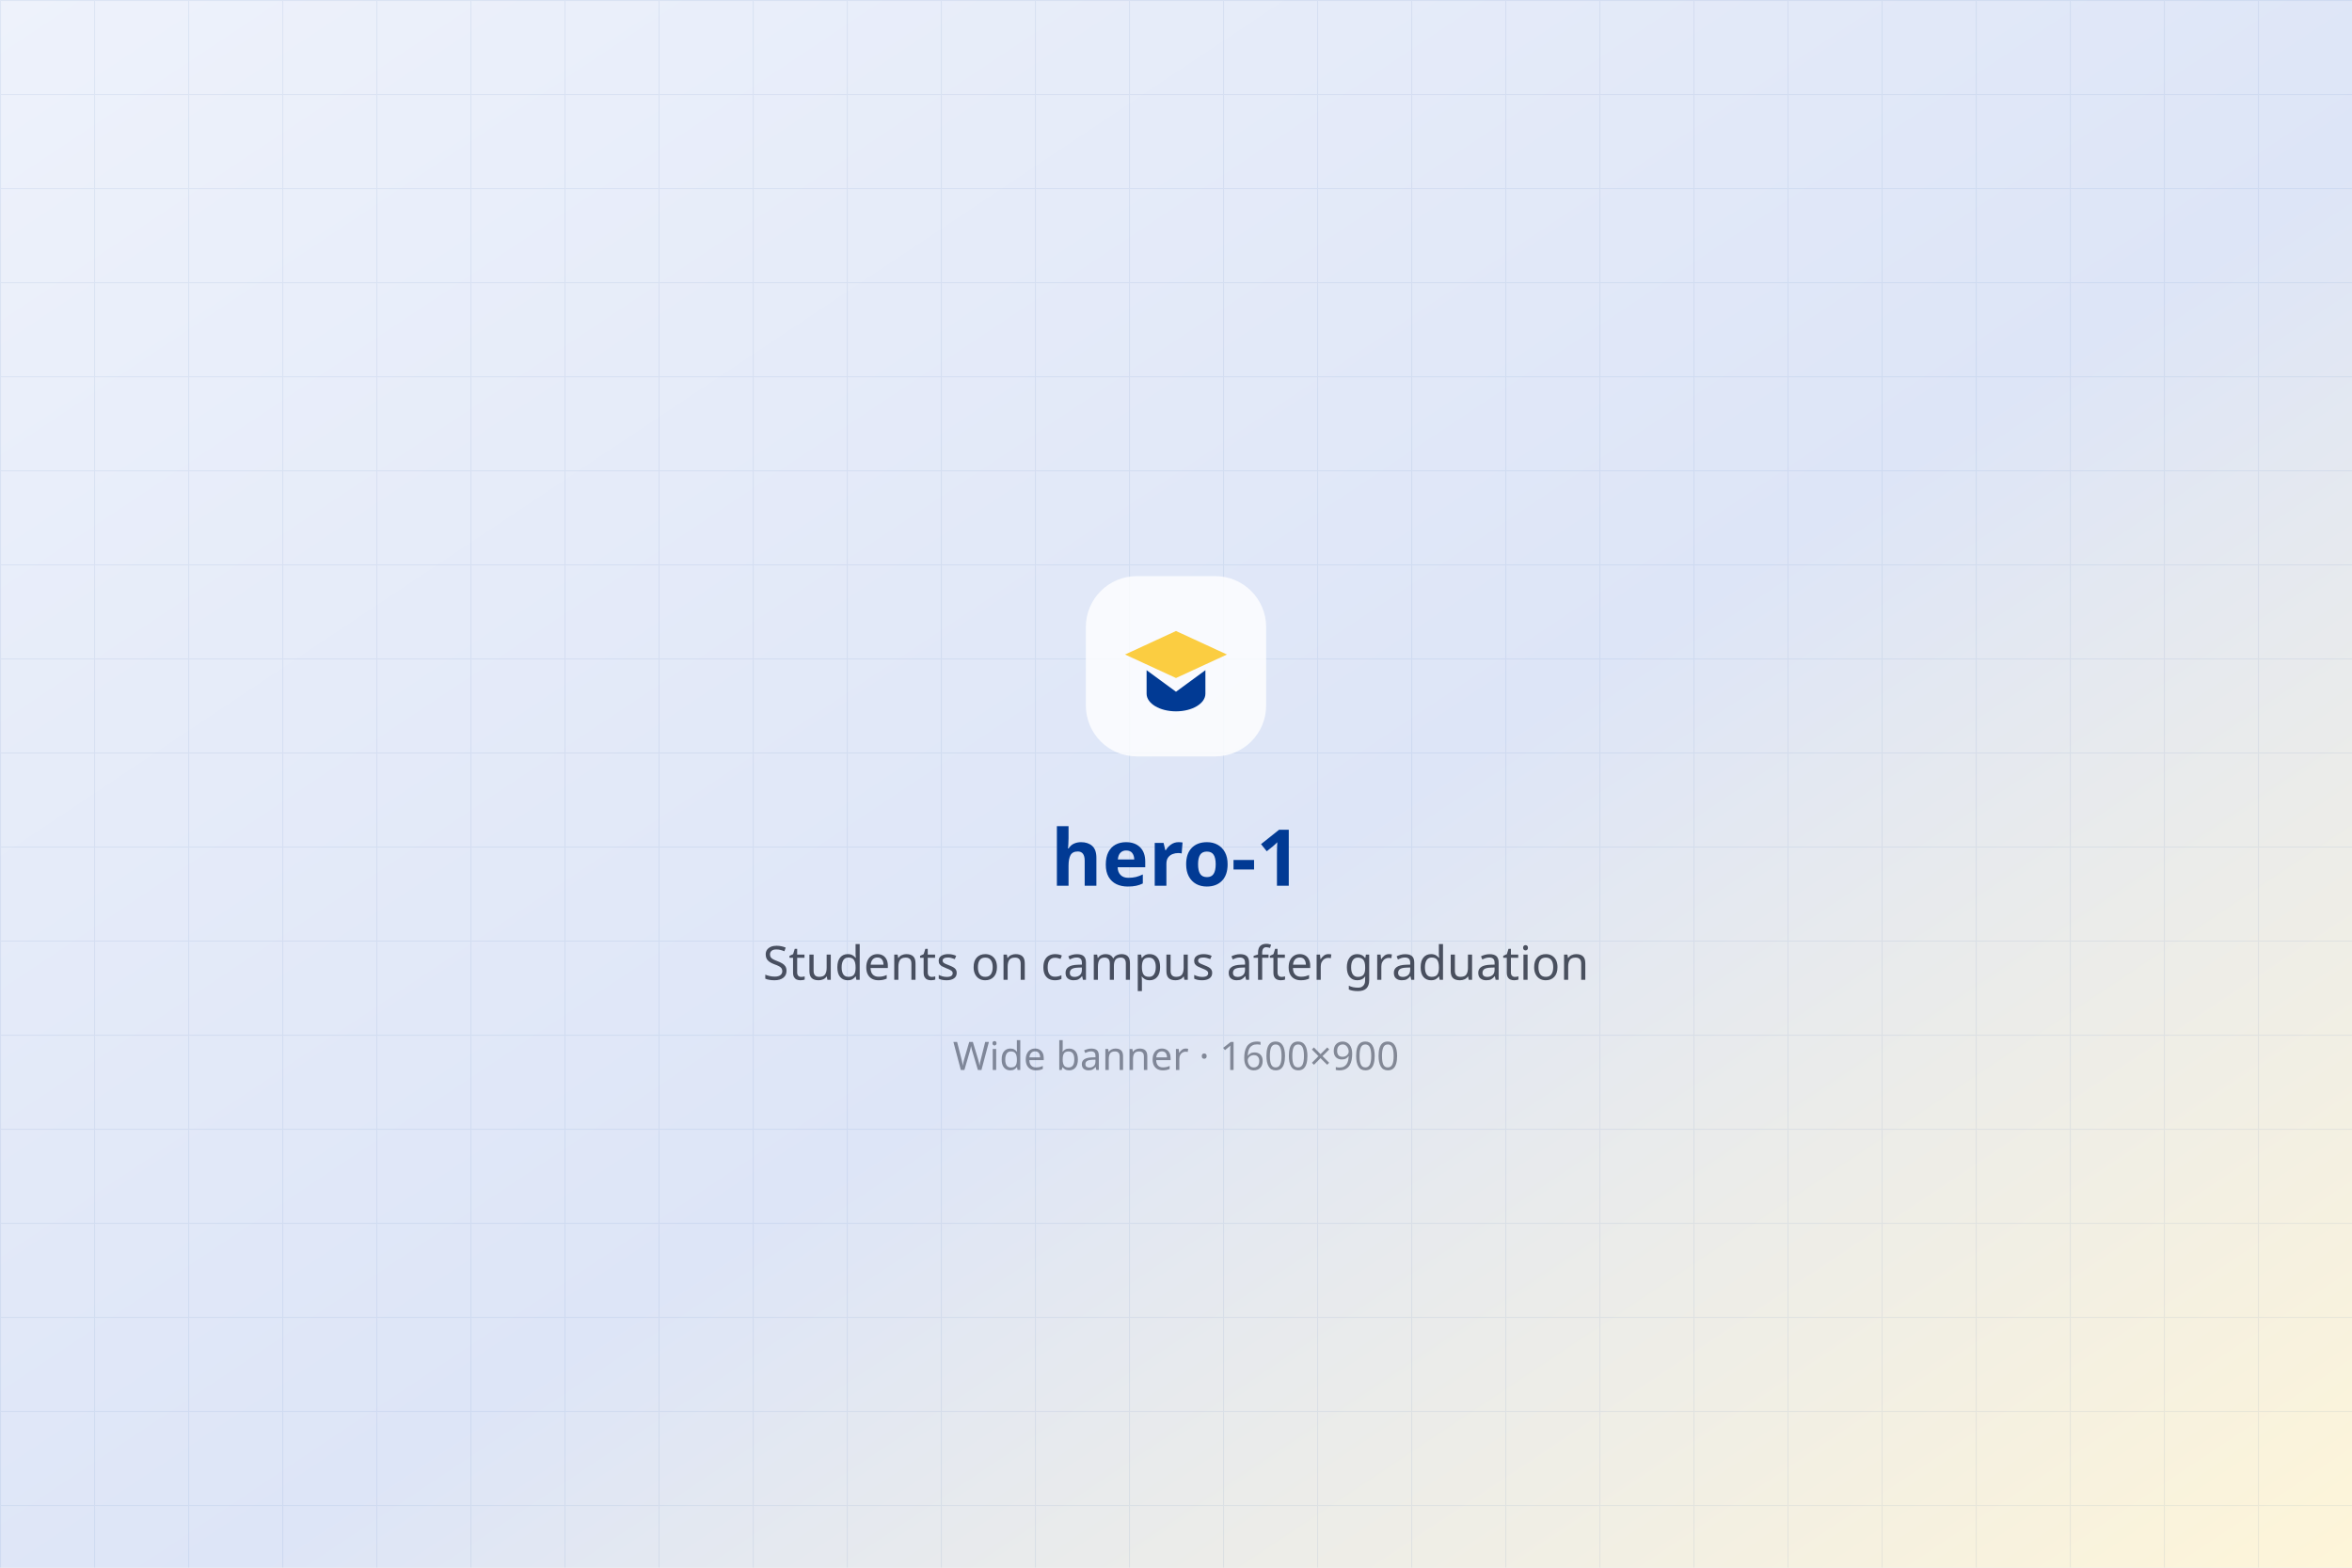
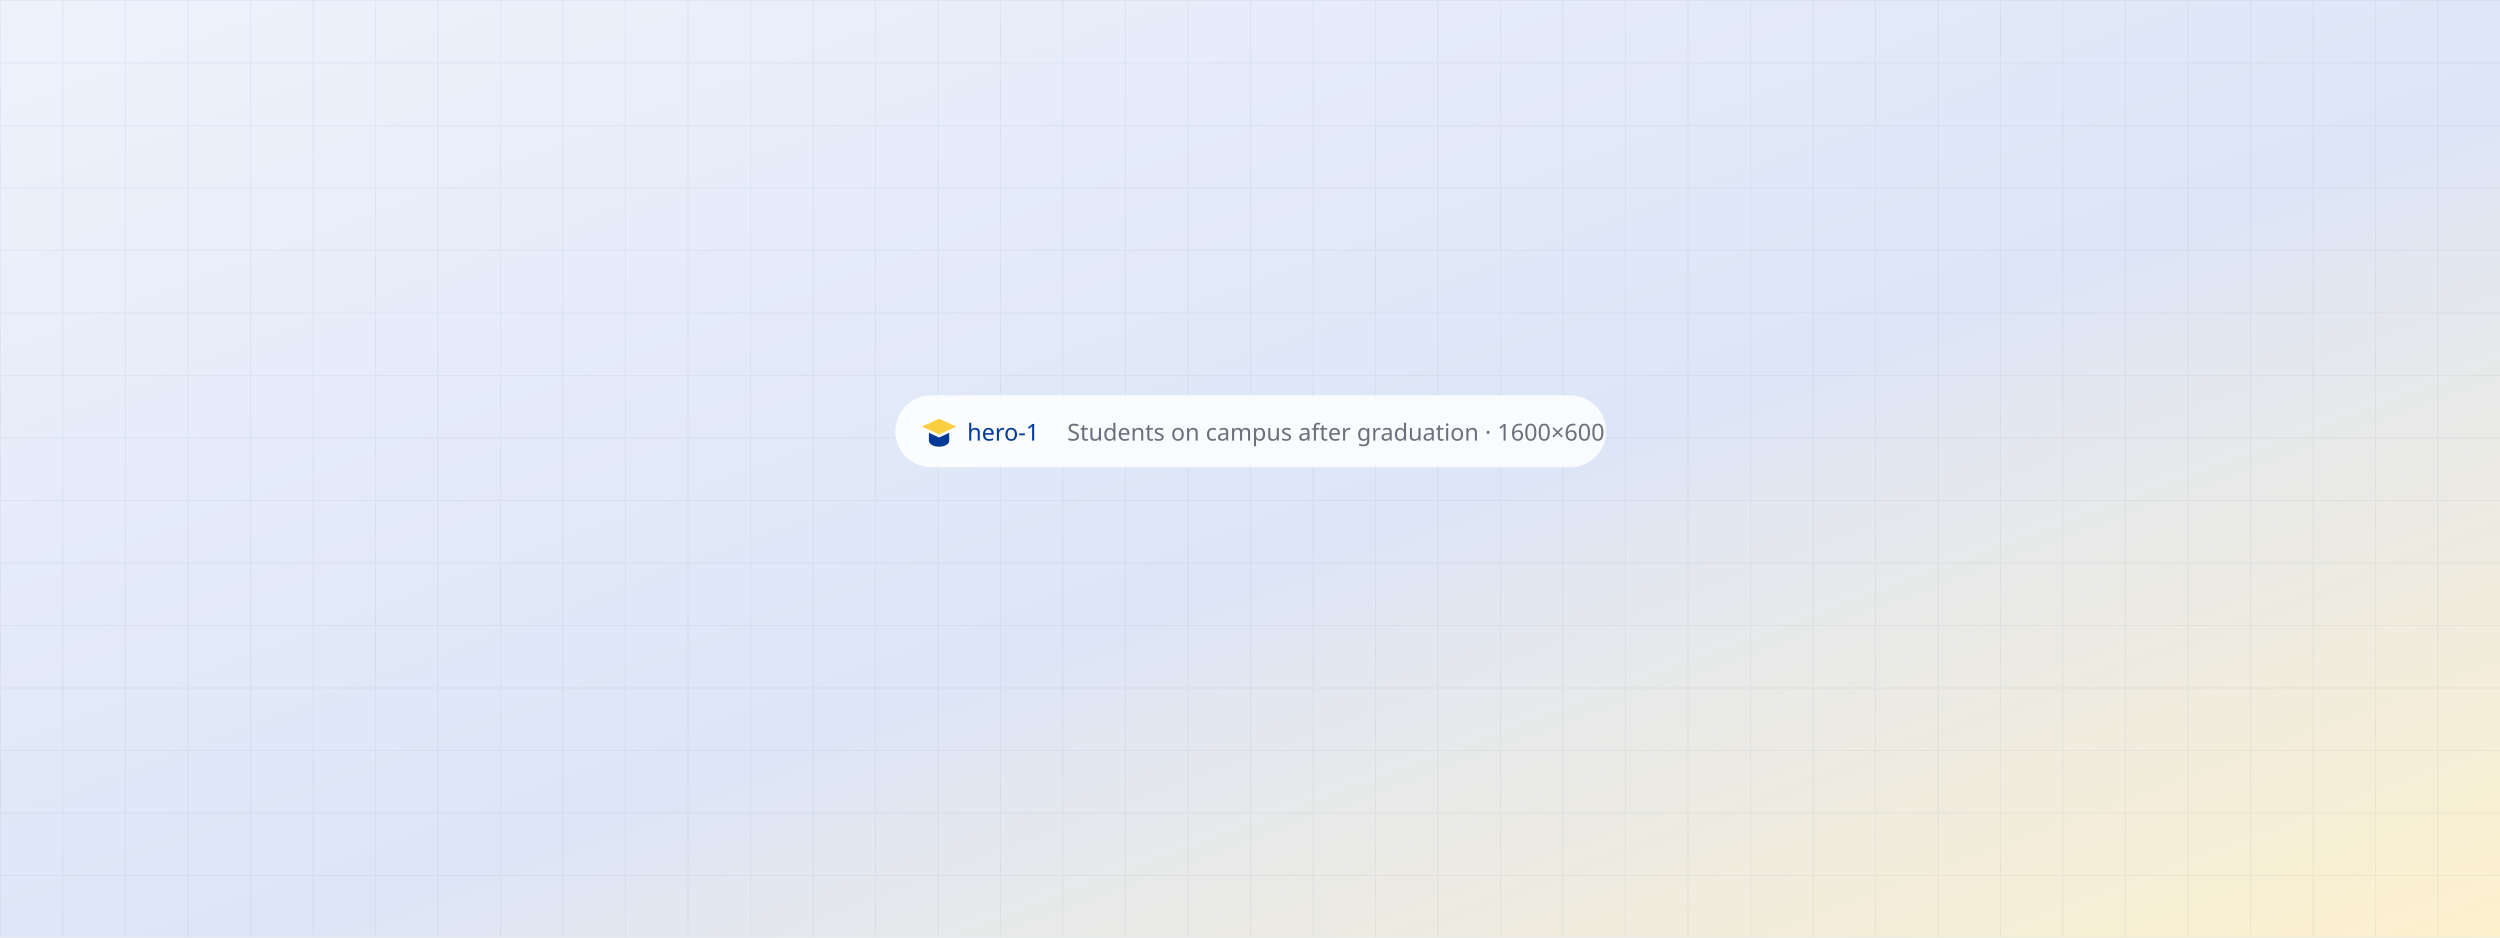
- <svg xmlns="http://www.w3.org/2000/svg" viewBox="0 0 1200 800" width="1200" height="800" role="img" aria-label="Students on campus after graduation">
+ <svg xmlns="http://www.w3.org/2000/svg" viewBox="0 0 1600 600" width="1600" height="600" role="img" aria-label="Students on campus after graduation">
  <defs>
    <linearGradient id="g" x1="0" y1="0" x2="1" y2="1">
      <stop offset="0%" stop-color="#eef2fb" />
      <stop offset="55%" stop-color="#dde5f7" />
-       <stop offset="100%" stop-color="#fef5d8" />
+       <stop offset="100%" stop-color="#fdf1cc" />
    </linearGradient>
-     <pattern id="p" width="48" height="48" patternUnits="userSpaceOnUse">
-       <path d="M48 0H0v48" fill="none" stroke="#013a94" stroke-opacity="0.07" />
+     <pattern id="p" width="40" height="40" patternUnits="userSpaceOnUse">
+       <path d="M40 0H0v40" fill="none" stroke="#013a94" stroke-opacity="0.06" />
    </pattern>
  </defs>
-   <rect width="1200" height="800" fill="url(#g)" />
-   <rect width="1200" height="800" fill="url(#p)" />
-   <g transform="translate(600 340)">
-     <rect x="-46" y="-46" width="92" height="92" rx="26" fill="#ffffff" fill-opacity="0.8" />
-     <path d="M0 -18l26 12-26 12-26-12 26-12z" fill="#fbcd41" />
-     <path d="M-15 2v12c0 5 6.7 9 15 9s15-4 15-9V2L0 13-15 2z" fill="#013a94" />
+   <rect width="1600" height="600" fill="url(#g)" />
+   <rect width="1600" height="600" fill="url(#p)" />
+   <g transform="translate(800 276)">
+     <rect x="-227" y="-23" width="455" height="46" rx="23" fill="#ffffff" fill-opacity="0.85" />
+     <g transform="translate(-199 0)">
+       <path d="M0 -8l11 5-11 5-11-5 11-5z" fill="#fbcd41" />
+       <path d="M-6.5 1v5c0 2.2 2.9 3.9 6.5 3.9S6.5 8.2 6.5 6V1L0 4-6.5 1z" fill="#013a94" />
+     </g>
+     <text x="-181" y="6" font-family="'Work Sans',Segoe UI,system-ui,sans-serif" font-size="15" font-weight="500" fill="#013a94">hero-1</text>
+     <text x="-117" y="6" font-family="'Work Sans',Segoe UI,system-ui,sans-serif" font-size="15" fill="#0e1526" fill-opacity="0.6">Students on campus after graduation · 1600×600</text>
  </g>
-   <text x="600" y="452" text-anchor="middle" font-family="Outfit,Segoe UI,system-ui,sans-serif" font-size="40" font-weight="600" fill="#013a94">hero-1</text>
-   <text x="600" y="500" text-anchor="middle" font-family="'Work Sans',Segoe UI,system-ui,sans-serif" font-size="24" fill="#0e1526" fill-opacity="0.72">Students on campus after graduation</text>
-   <text x="600" y="546" text-anchor="middle" font-family="'Work Sans',Segoe UI,system-ui,sans-serif" font-size="20" fill="#0e1526" fill-opacity="0.45">Wide banner · 1600×900</text>
</svg>
